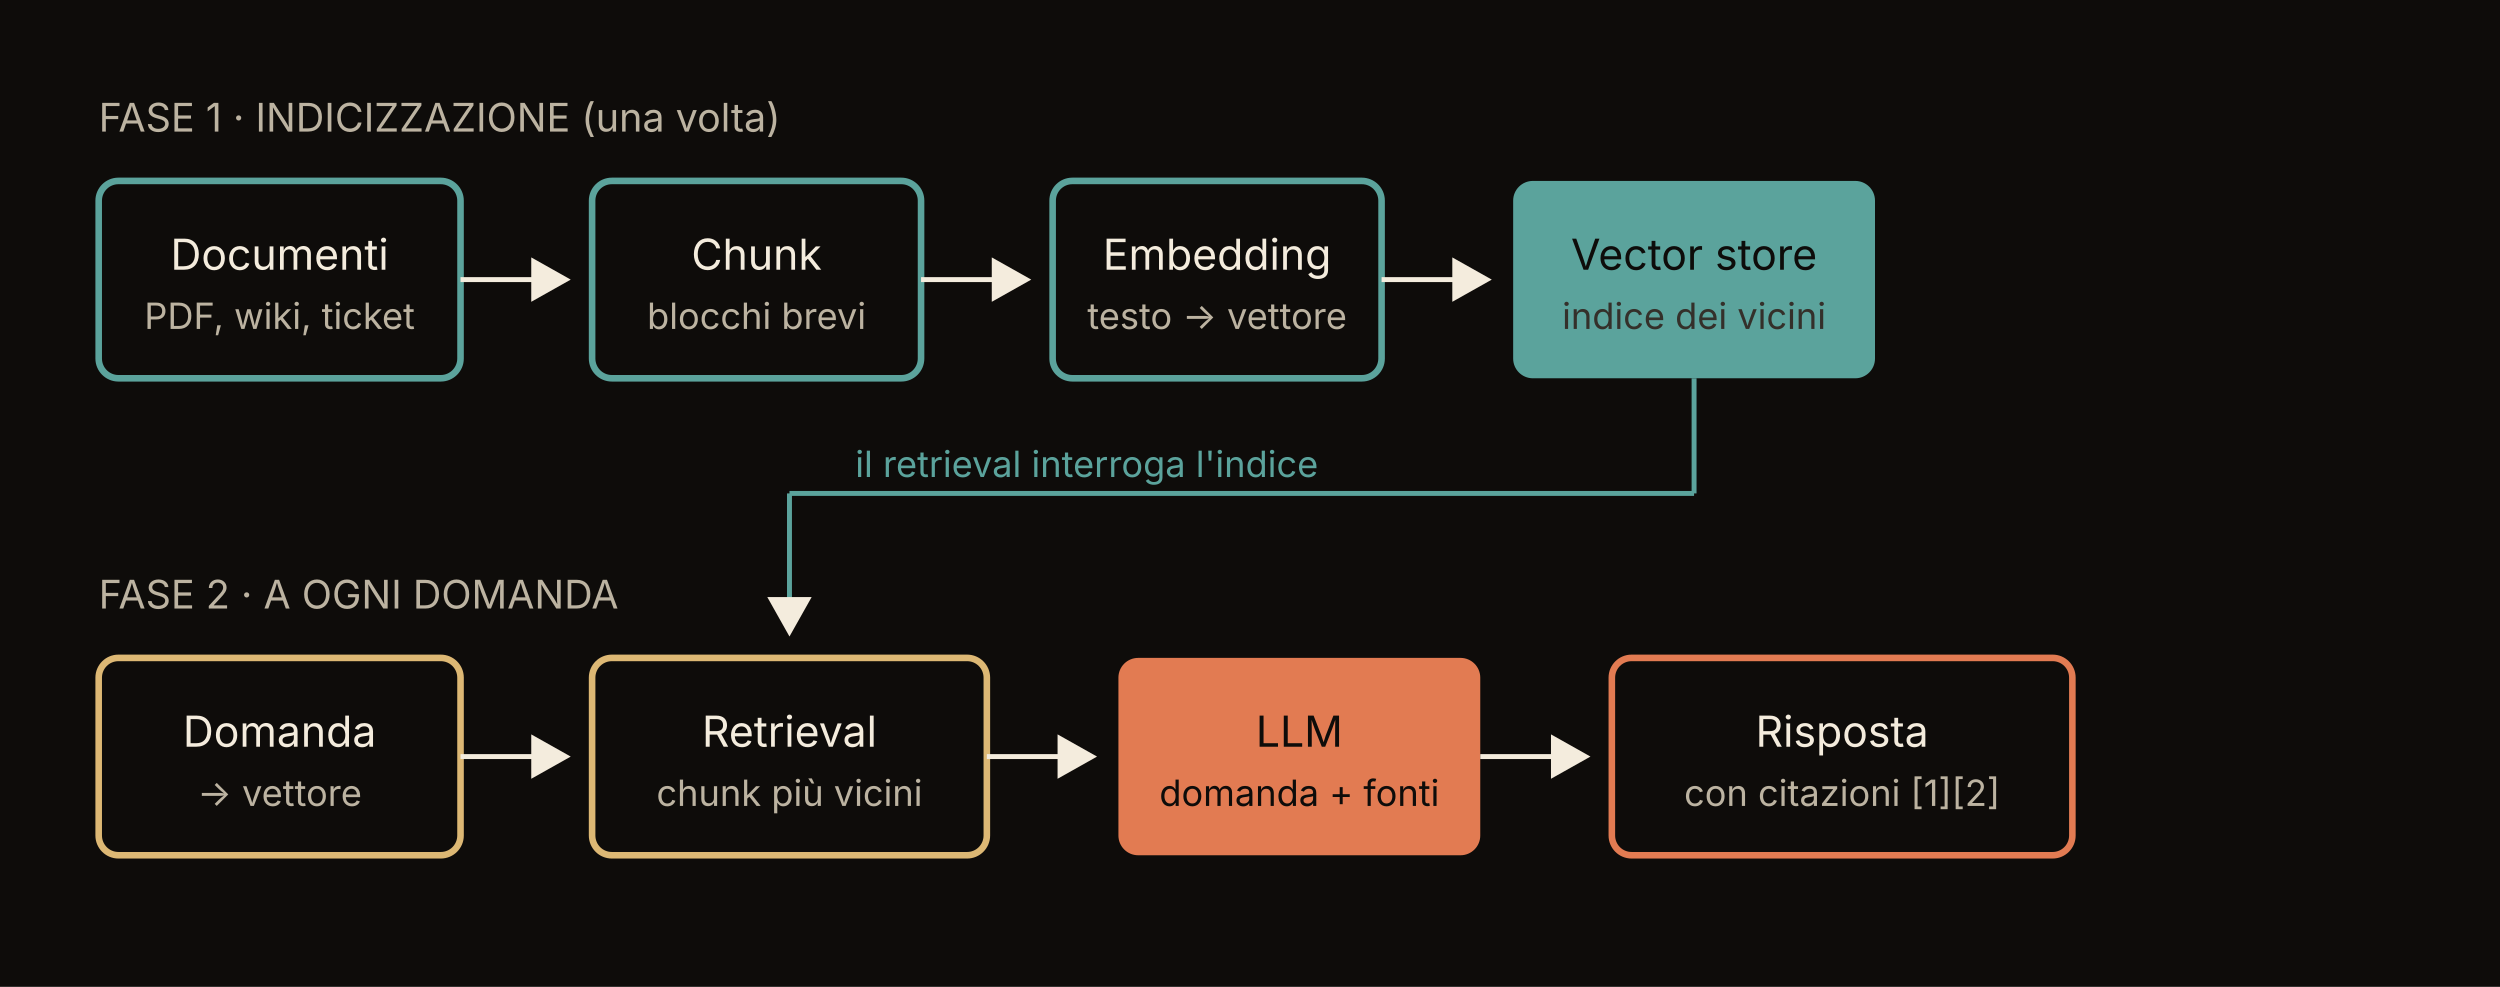
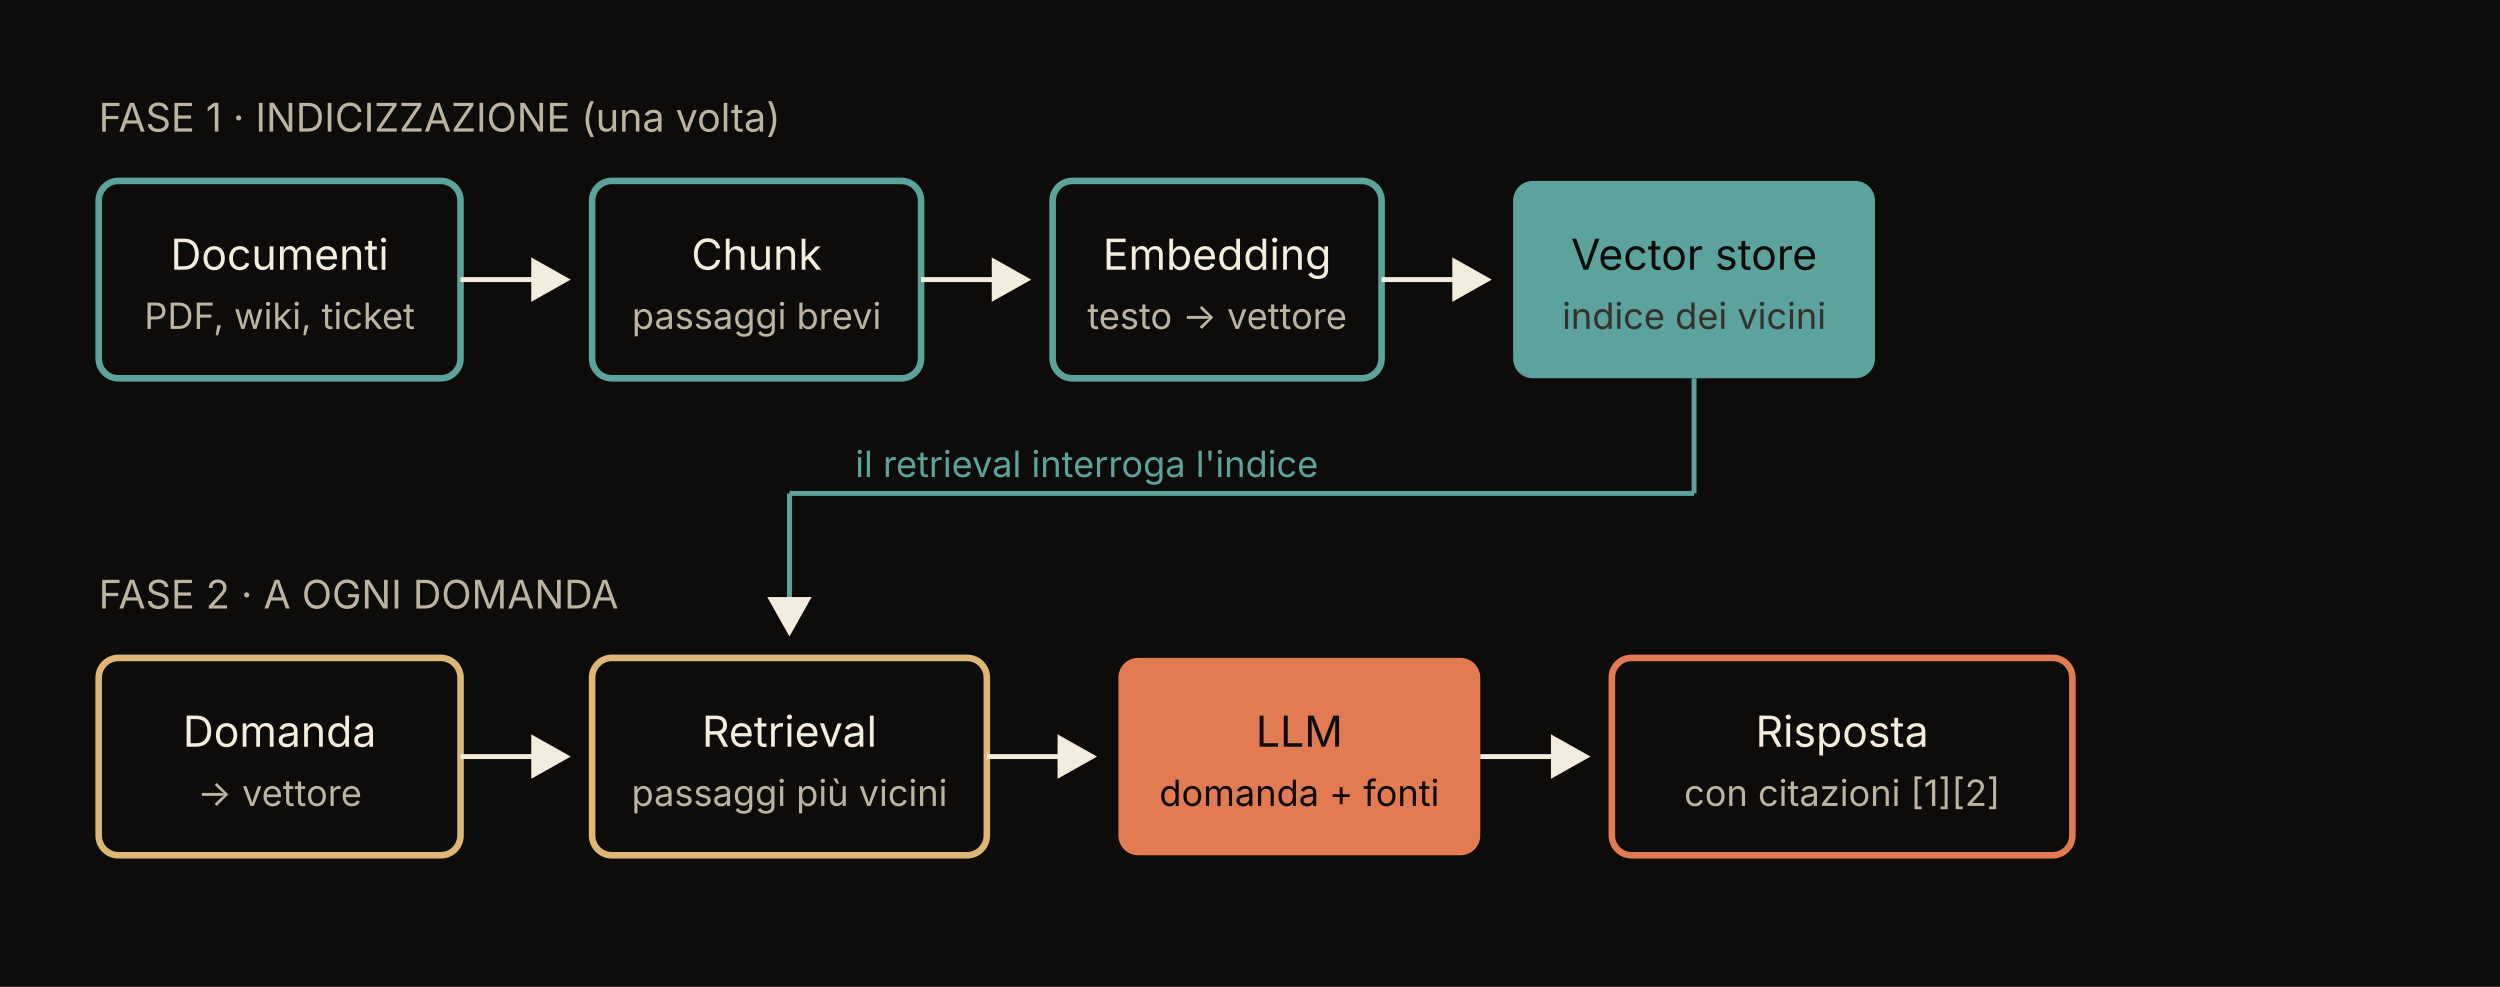
- <svg xmlns="http://www.w3.org/2000/svg" viewBox="0 0 760 300" width="100%" role="img" aria-label="Pipeline RAG: documenti, chunking, embedding, vector store, retrieval, LLM, risposta con citazioni">
+ <svg xmlns="http://www.w3.org/2000/svg" viewBox="0 0 760 300" width="100%" role="img" aria-label="Pipeline RAG divisa in due fasi. La prima, di indicizzazione, si esegue una volta sola: i documenti vengono spezzati in passaggi, ognuno convertito in un vettore e depositato in un archivio di vettori. La seconda, a ogni domanda: la domanda diventa un vettore, si recuperano i passaggi più vicini, e questi entrano nel prompt del modello, che risponde citando le fonti.">
  <rect x="0" y="0" width="760" height="300" fill="#0E0C0A" />
  <defs>
    <marker id="fr" markerWidth="9" markerHeight="9" refX="7" refY="4.5" orient="auto">
      <path d="M0,0 L8,4.5 L0,9 Z" fill="#F4ECDD" />
    </marker>
  </defs>
  <text x="30" y="40" font-family="Inter, system-ui, sans-serif" font-size="12" fill="#BCB3A1">FASE 1 · INDICIZZAZIONE (una volta)</text>
  <rect x="30" y="55" width="110" height="60" rx="6" fill="#0E0C0A" stroke="#5BA39C" stroke-width="2" />
  <text x="85" y="82" font-family="Inter, system-ui, sans-serif" font-size="13" fill="#F4ECDD" text-anchor="middle">Documenti</text>
  <text x="85" y="100" font-family="Inter, system-ui, sans-serif" font-size="11" fill="#BCB3A1" text-anchor="middle">PDF, wiki, ticket</text>
  <rect x="180" y="55" width="100" height="60" rx="6" fill="#0E0C0A" stroke="#5BA39C" stroke-width="2" />
  <text x="230" y="82" font-family="Inter, system-ui, sans-serif" font-size="13" fill="#F4ECDD" text-anchor="middle">Chunk</text>
-   <text x="230" y="100" font-family="Inter, system-ui, sans-serif" font-size="11" fill="#BCB3A1" text-anchor="middle">blocchi brevi</text>
+   <text x="230" y="100" font-family="Inter, system-ui, sans-serif" font-size="11" fill="#BCB3A1" text-anchor="middle">passaggi brevi</text>
  <rect x="320" y="55" width="100" height="60" rx="6" fill="#0E0C0A" stroke="#5BA39C" stroke-width="2" />
  <text x="370" y="82" font-family="Inter, system-ui, sans-serif" font-size="13" fill="#F4ECDD" text-anchor="middle">Embedding</text>
  <text x="370" y="100" font-family="Inter, system-ui, sans-serif" font-size="11" fill="#BCB3A1" text-anchor="middle">testo → vettore</text>
  <rect x="460" y="55" width="110" height="60" rx="6" fill="#5BA39C" />
  <text x="515" y="82" font-family="Inter, system-ui, sans-serif" font-size="13" fill="#0E0C0A" text-anchor="middle">Vector store</text>
  <text x="515" y="100" font-family="Inter, system-ui, sans-serif" font-size="11" fill="#34302A" text-anchor="middle">indice dei vicini</text>
  <line x1="140" y1="85" x2="172" y2="85" stroke="#F4ECDD" stroke-width="1.5" marker-end="url(#fr)" />
  <line x1="280" y1="85" x2="312" y2="85" stroke="#F4ECDD" stroke-width="1.5" marker-end="url(#fr)" />
  <line x1="420" y1="85" x2="452" y2="85" stroke="#F4ECDD" stroke-width="1.5" marker-end="url(#fr)" />
  <text x="30" y="185" font-family="Inter, system-ui, sans-serif" font-size="12" fill="#BCB3A1">FASE 2 · A OGNI DOMANDA</text>
  <rect x="30" y="200" width="110" height="60" rx="6" fill="#0E0C0A" stroke="#DDB874" stroke-width="2" />
  <text x="85" y="227" font-family="Inter, system-ui, sans-serif" font-size="13" fill="#F4ECDD" text-anchor="middle">Domanda</text>
  <text x="85" y="245" font-family="Inter, system-ui, sans-serif" font-size="11" fill="#BCB3A1" text-anchor="middle">→ vettore</text>
  <rect x="180" y="200" width="120" height="60" rx="6" fill="#0E0C0A" stroke="#DDB874" stroke-width="2" />
  <text x="240" y="227" font-family="Inter, system-ui, sans-serif" font-size="13" fill="#F4ECDD" text-anchor="middle">Retrieval</text>
-   <text x="240" y="245" font-family="Inter, system-ui, sans-serif" font-size="11" fill="#BCB3A1" text-anchor="middle">chunk più vicini</text>
+   <text x="240" y="245" font-family="Inter, system-ui, sans-serif" font-size="11" fill="#BCB3A1" text-anchor="middle">passaggi più vicini</text>
  <rect x="340" y="200" width="110" height="60" rx="6" fill="#E27B52" />
  <text x="395" y="227" font-family="Inter, system-ui, sans-serif" font-size="13" fill="#0E0C0A" text-anchor="middle">LLM</text>
  <text x="395" y="245" font-family="Inter, system-ui, sans-serif" font-size="11" fill="#0E0C0A" text-anchor="middle">domanda + fonti</text>
  <rect x="490" y="200" width="140" height="60" rx="6" fill="#0E0C0A" stroke="#E27B52" stroke-width="2" />
  <text x="560" y="227" font-family="Inter, system-ui, sans-serif" font-size="13" fill="#F4ECDD" text-anchor="middle">Risposta</text>
  <text x="560" y="245" font-family="Inter, system-ui, sans-serif" font-size="11" fill="#BCB3A1" text-anchor="middle">con citazioni [1][2]</text>
  <line x1="140" y1="230" x2="172" y2="230" stroke="#F4ECDD" stroke-width="1.5" marker-end="url(#fr)" />
  <line x1="300" y1="230" x2="332" y2="230" stroke="#F4ECDD" stroke-width="1.5" marker-end="url(#fr)" />
  <line x1="450" y1="230" x2="482" y2="230" stroke="#F4ECDD" stroke-width="1.5" marker-end="url(#fr)" />
  <line x1="515" y1="115" x2="515" y2="150" stroke="#5BA39C" stroke-width="1.5" />
  <line x1="515" y1="150" x2="240" y2="150" stroke="#5BA39C" stroke-width="1.5" />
  <line x1="240" y1="150" x2="240" y2="192" stroke="#5BA39C" stroke-width="1.5" marker-end="url(#fr)" />
  <text x="260" y="145" font-family="Inter, system-ui, sans-serif" font-size="11" fill="#5BA39C">il retrieval interroga l'indice</text>
</svg>
